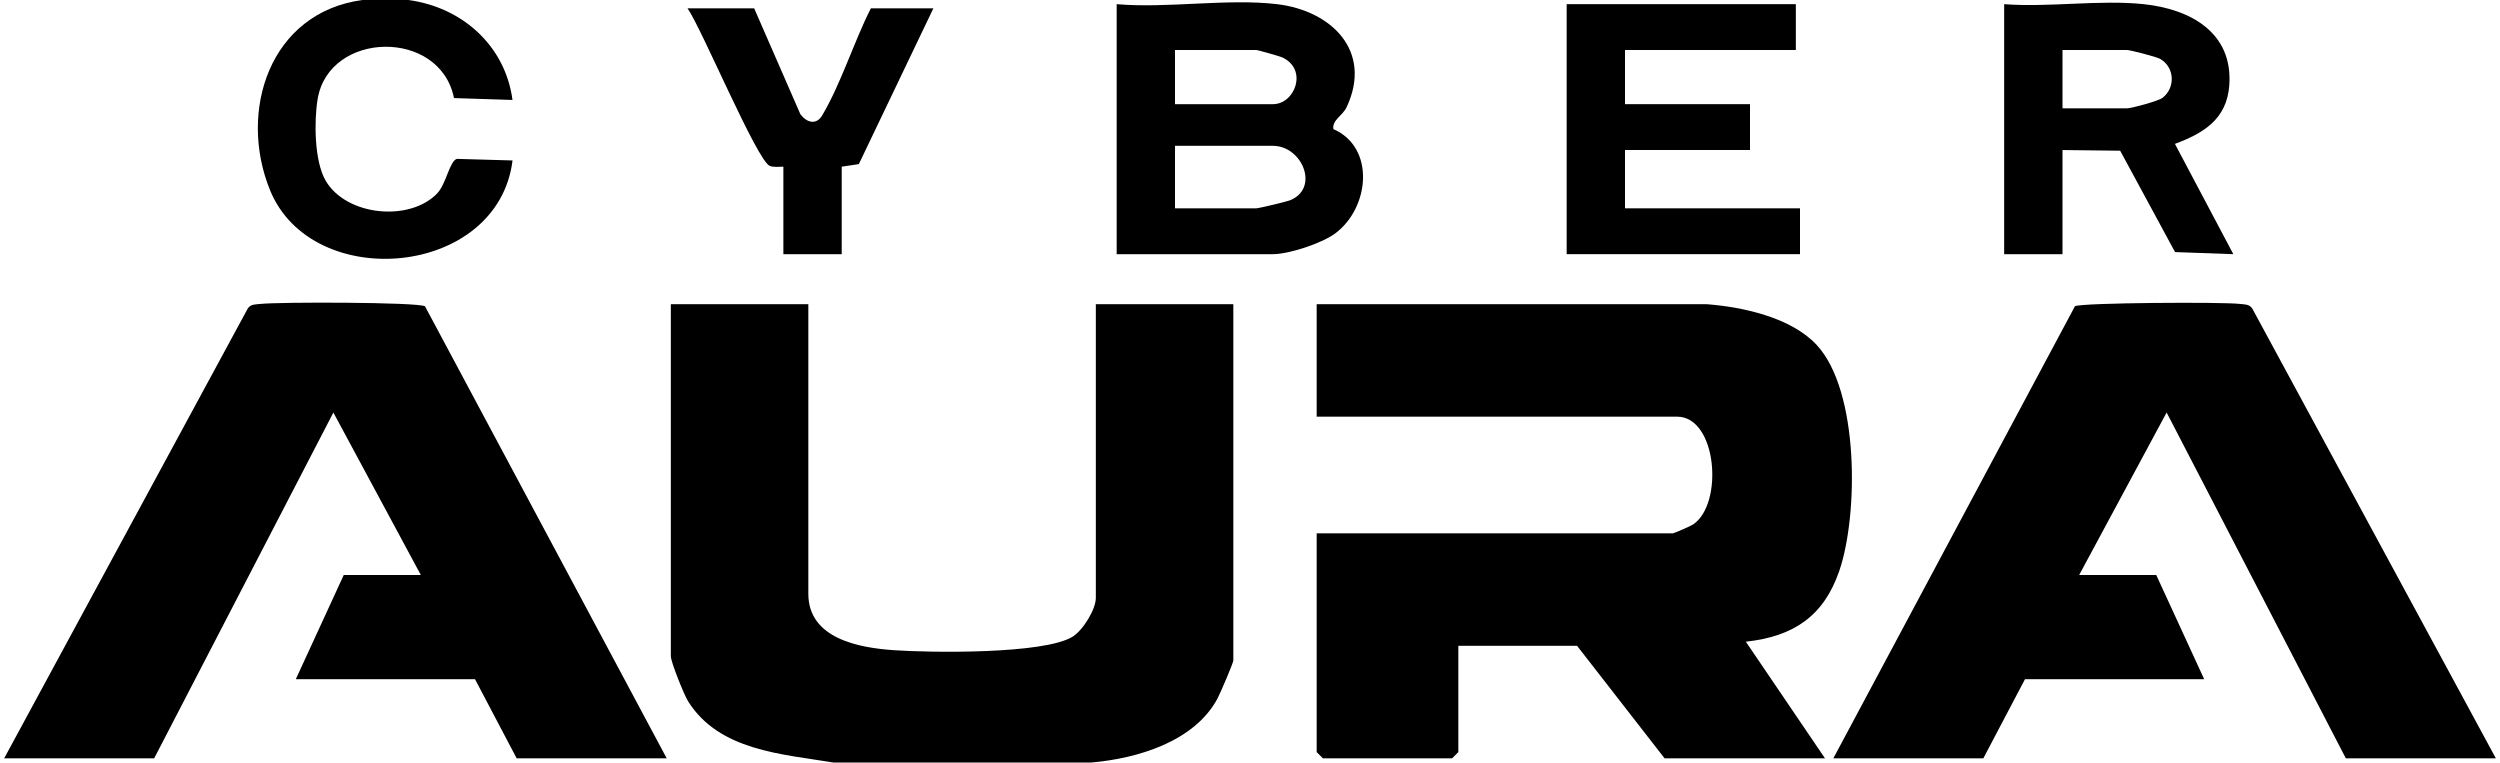
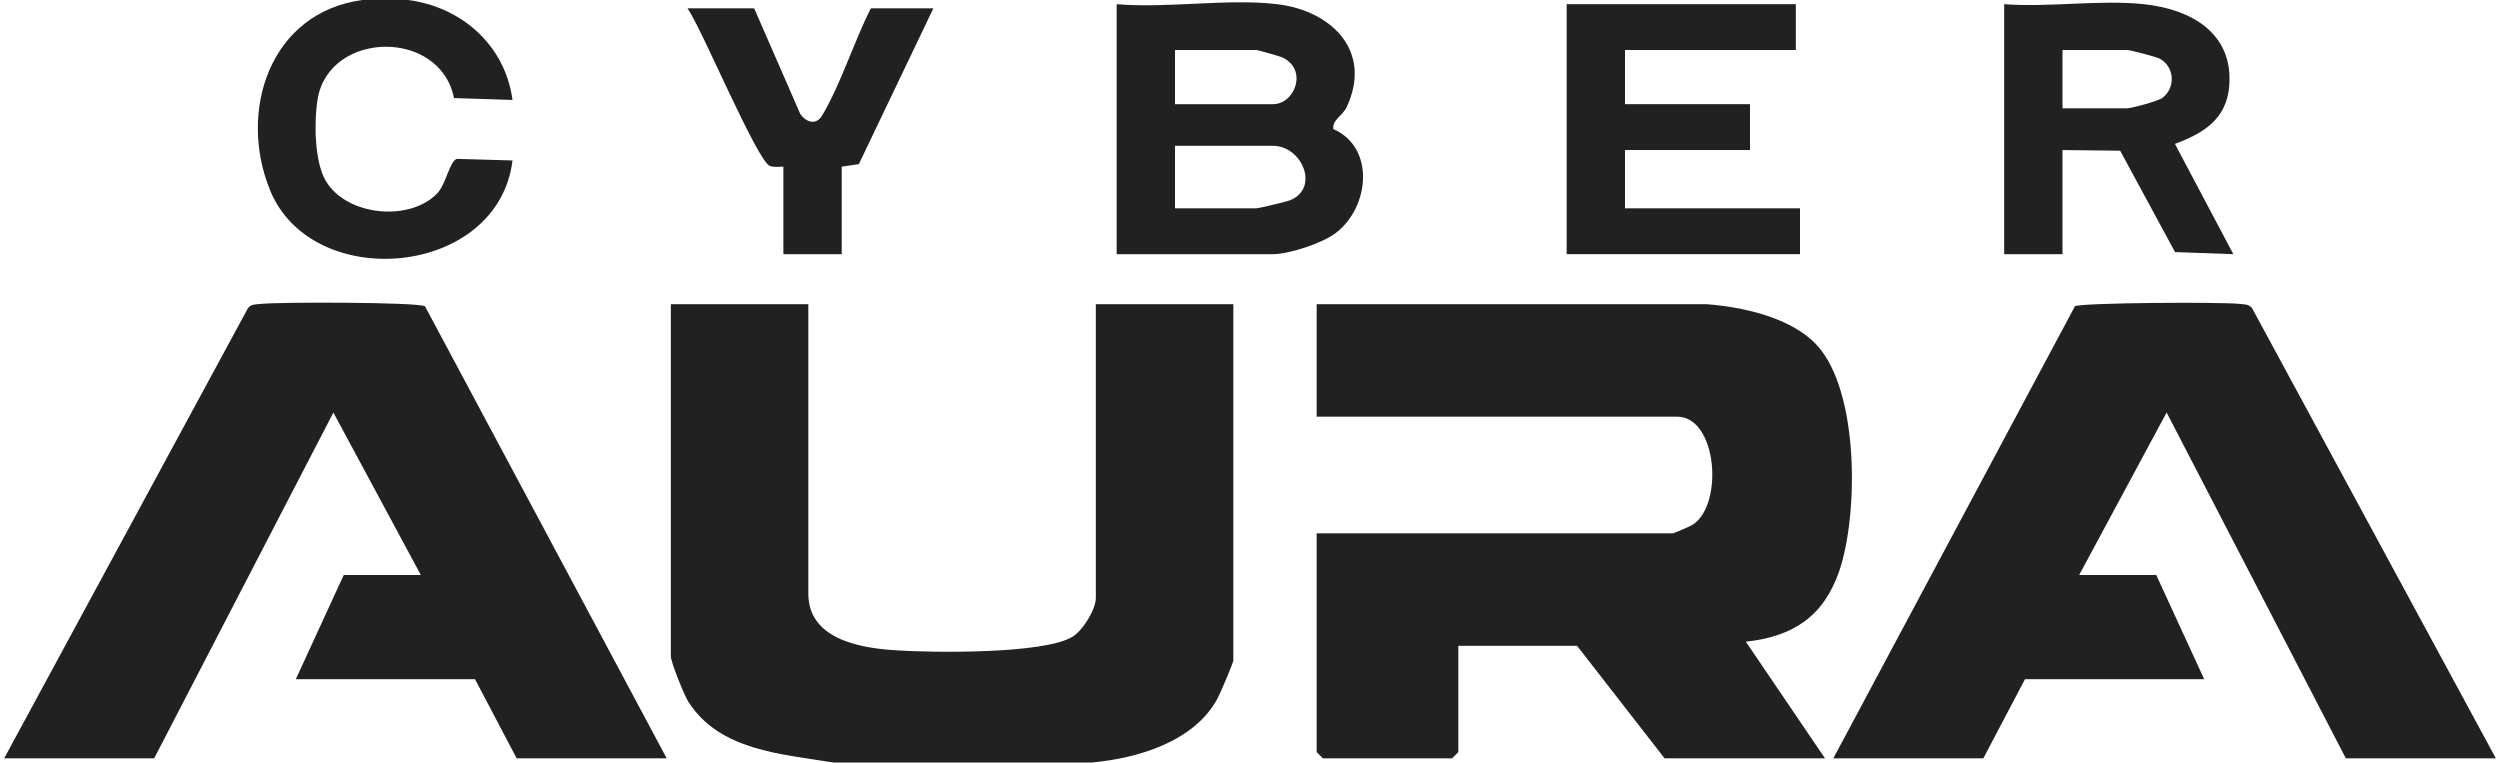
<svg xmlns="http://www.w3.org/2000/svg" id="_Слой_1" version="1.1" viewBox="0 0 600 183">
-   <path d="M200,183c-12.42-2.05-27.37-2.82-34.84-14.66-1-1.59-4.16-9.49-4.16-10.84v-84.5h33v69.5c0,10.78,12.15,12.96,20.46,13.54,8.96.63,35.93.99,42.89-3.19,2.55-1.53,5.65-6.6,5.65-9.35v-70.5h33v85.5c0,.58-3.16,7.96-3.82,9.18-5.56,10.31-19.15,14.34-30.18,15.32h-62,0Z" />
-   <path d="M409.5,73c8.59.64,20.31,3.13,26.5,9.78,10.25,11.02,10.02,40.74,5.45,54.17-3.74,10.98-11.07,15.81-22.45,17.06l19,27.99h-38.5l-21-27h-28.5v25.5l-1.5,1.5h-31l-1.5-1.5v-52.5h85.5c.27,0,4.34-1.78,4.86-2.14,7.37-4.98,5.72-25.86-3.86-25.86h-86.5v-27h93.5Z" />
-   <path d="M160,182h-36l-10-19h-43l11.5-25h18.5l-20.99-38.99-43.01,82.99H1l58.49-108.01c.76-1.04,1.85-.91,2.96-1.04,4.13-.5,37.85-.46,39.55.56l58.01,108.49h-.01Z" />
+   <path d="M200,183c-12.42-2.05-27.37-2.82-34.84-14.66-1-1.59-4.16-9.49-4.16-10.84v-84.5h33v69.5c0,10.78,12.15,12.96,20.46,13.54,8.96.63,35.93.99,42.89-3.19,2.55-1.53,5.65-6.6,5.65-9.35v-70.5h33v85.5c0,.58-3.16,7.96-3.82,9.18-5.56,10.31-19.15,14.34-30.18,15.32h-62,0Z" fill="#212121" />
+   <path d="M409.5,73c8.59.64,20.31,3.13,26.5,9.78,10.25,11.02,10.02,40.74,5.45,54.17-3.74,10.98-11.07,15.81-22.45,17.06l19,27.99h-38.5l-21-27h-28.5v25.5l-1.5,1.5h-31l-1.5-1.5v-52.5h85.5c.27,0,4.34-1.78,4.86-2.14,7.37-4.98,5.72-25.86-3.86-25.86h-86.5v-27h93.5Z" fill="#212121" />
+   <path d="M160,182h-36l-10-19h-43l11.5-25h18.5l-20.99-38.99-43.01,82.99H1l58.49-108.01c.76-1.04,1.85-.91,2.96-1.04,4.13-.5,37.85-.46,39.55.56l58.01,108.49h-.01Z" fill="#212121" />
  <g>
-     <path d="M599,182h-36l-43.01-83-20.99,39h18.5l11.5,25h-43l-10,19h-36l57.99-108.51c1.78-.86,35.54-1.04,39.56-.55,1.1.13,2.19.02,2.96,1.04l58.49,108.01h0v.01Z" />
+     <path d="M599,182h-36l-43.01-83-20.99,39h18.5l11.5,25h-43l-10,19h-36l57.99-108.51c1.78-.86,35.54-1.04,39.56-.55,1.1.13,2.19.02,2.96,1.04l58.49,108.01h0v.01Z" fill="#212121" />
    <g>
-       <path d="M514.5,1c11.13,1.18,21.45,6.75,20.53,19.48-.59,8.1-6.16,11.49-13.05,14.05l14.02,26.47-13.99-.5-13.17-24.33-13.84-.16v25h-14V1c10.72.82,22.98-1.11,33.5,0h-0ZM495,26h15.5c1.03,0,7.46-1.73,8.49-2.51,3.19-2.43,2.93-7.42-.6-9.38-.89-.49-7.17-2.11-7.89-2.11h-15.5v14Z" />
-       <polygon points="431 1 431 12 390 12 390 25 420 25 420 36 390 36 390 50 432 50 432 61 376 61 376 1 431 1" />
+       <path d="M514.5,1c11.13,1.18,21.45,6.75,20.53,19.48-.59,8.1-6.16,11.49-13.05,14.05l14.02,26.47-13.99-.5-13.17-24.33-13.84-.16v25h-14V1c10.72.82,22.98-1.11,33.5,0h-0ZM495,26h15.5c1.03,0,7.46-1.73,8.49-2.51,3.19-2.43,2.93-7.42-.6-9.38-.89-.49-7.17-2.11-7.89-2.11h-15.5v14Z" fill="#212121" />
+       <polygon points="431 1 431 12 390 12 390 25 420 25 420 36 390 36 390 50 432 50 432 61 376 61 376 1 431 1" fill="#212121" />
    </g>
  </g>
  <g>
-     <path d="M98,0c12.86,1.72,23.25,10.9,25,23.99l-14.04-.45c-3.35-16.73-29.97-16.18-32.72.2-.89,5.28-.81,14.94,1.91,19.61,4.96,8.51,20.17,9.94,26.77,3.07,2.16-2.25,2.95-7.68,4.71-8.29l13.38.38c-3.51,28.11-48.08,31.9-58.19,7.16-7.76-19.02-.07-42.69,22.18-45.67,2.48-.33,8.52-.33,11,0Z" />
-     <path d="M306.5,1c13.04,1.55,22.99,11.24,16.7,24.7-1,2.14-3.46,3-3.2,5.28,10.1,4.4,8.74,18.83.49,25.01-3.23,2.42-11.15,5.01-14.99,5.01h-37.5V1c12.18,1.05,26.6-1.41,38.5,0ZM282,25h23.5c5.33,0,8.45-8.37,2.23-11.23-.63-.29-5.91-1.77-6.23-1.77h-19.5v13ZM282,50h19.5c.54,0,7.2-1.57,8.08-1.92,7.19-2.86,2.99-13.08-4.08-13.08h-23.5v15Z" />
-     <path d="M181,2l11.09,25.41c1.48,2,3.79,2.68,5.2.34,4.52-7.56,7.64-17.75,11.72-25.75h15l-17.89,37.39-4.11.61v21h-14v-21c-1.03.02-2.33.19-3.27-.19-3.05-1.23-16.28-32.85-19.73-37.81h16-.01Z" />
+     <path d="M98,0c12.86,1.72,23.25,10.9,25,23.99l-14.04-.45c-3.35-16.73-29.97-16.18-32.72.2-.89,5.28-.81,14.94,1.91,19.61,4.96,8.51,20.17,9.94,26.77,3.07,2.16-2.25,2.95-7.68,4.71-8.29l13.38.38c-3.51,28.11-48.08,31.9-58.19,7.16-7.76-19.02-.07-42.69,22.18-45.67,2.48-.33,8.52-.33,11,0Z" fill="#212121" />
+     <path d="M306.5,1c13.04,1.55,22.99,11.24,16.7,24.7-1,2.14-3.46,3-3.2,5.28,10.1,4.4,8.74,18.83.49,25.01-3.23,2.42-11.15,5.01-14.99,5.01h-37.5V1c12.18,1.05,26.6-1.41,38.5,0ZM282,25h23.5c5.33,0,8.45-8.37,2.23-11.23-.63-.29-5.91-1.77-6.23-1.77h-19.5v13ZM282,50h19.5c.54,0,7.2-1.57,8.08-1.92,7.19-2.86,2.99-13.08-4.08-13.08h-23.5v15Z" fill="#212121" />
+     <path d="M181,2l11.09,25.41c1.48,2,3.79,2.68,5.2.34,4.52-7.56,7.64-17.75,11.72-25.75h15l-17.89,37.39-4.11.61v21h-14v-21c-1.03.02-2.33.19-3.27-.19-3.05-1.23-16.28-32.85-19.73-37.81h16-.01Z" fill="#212121" />
  </g>
</svg>
